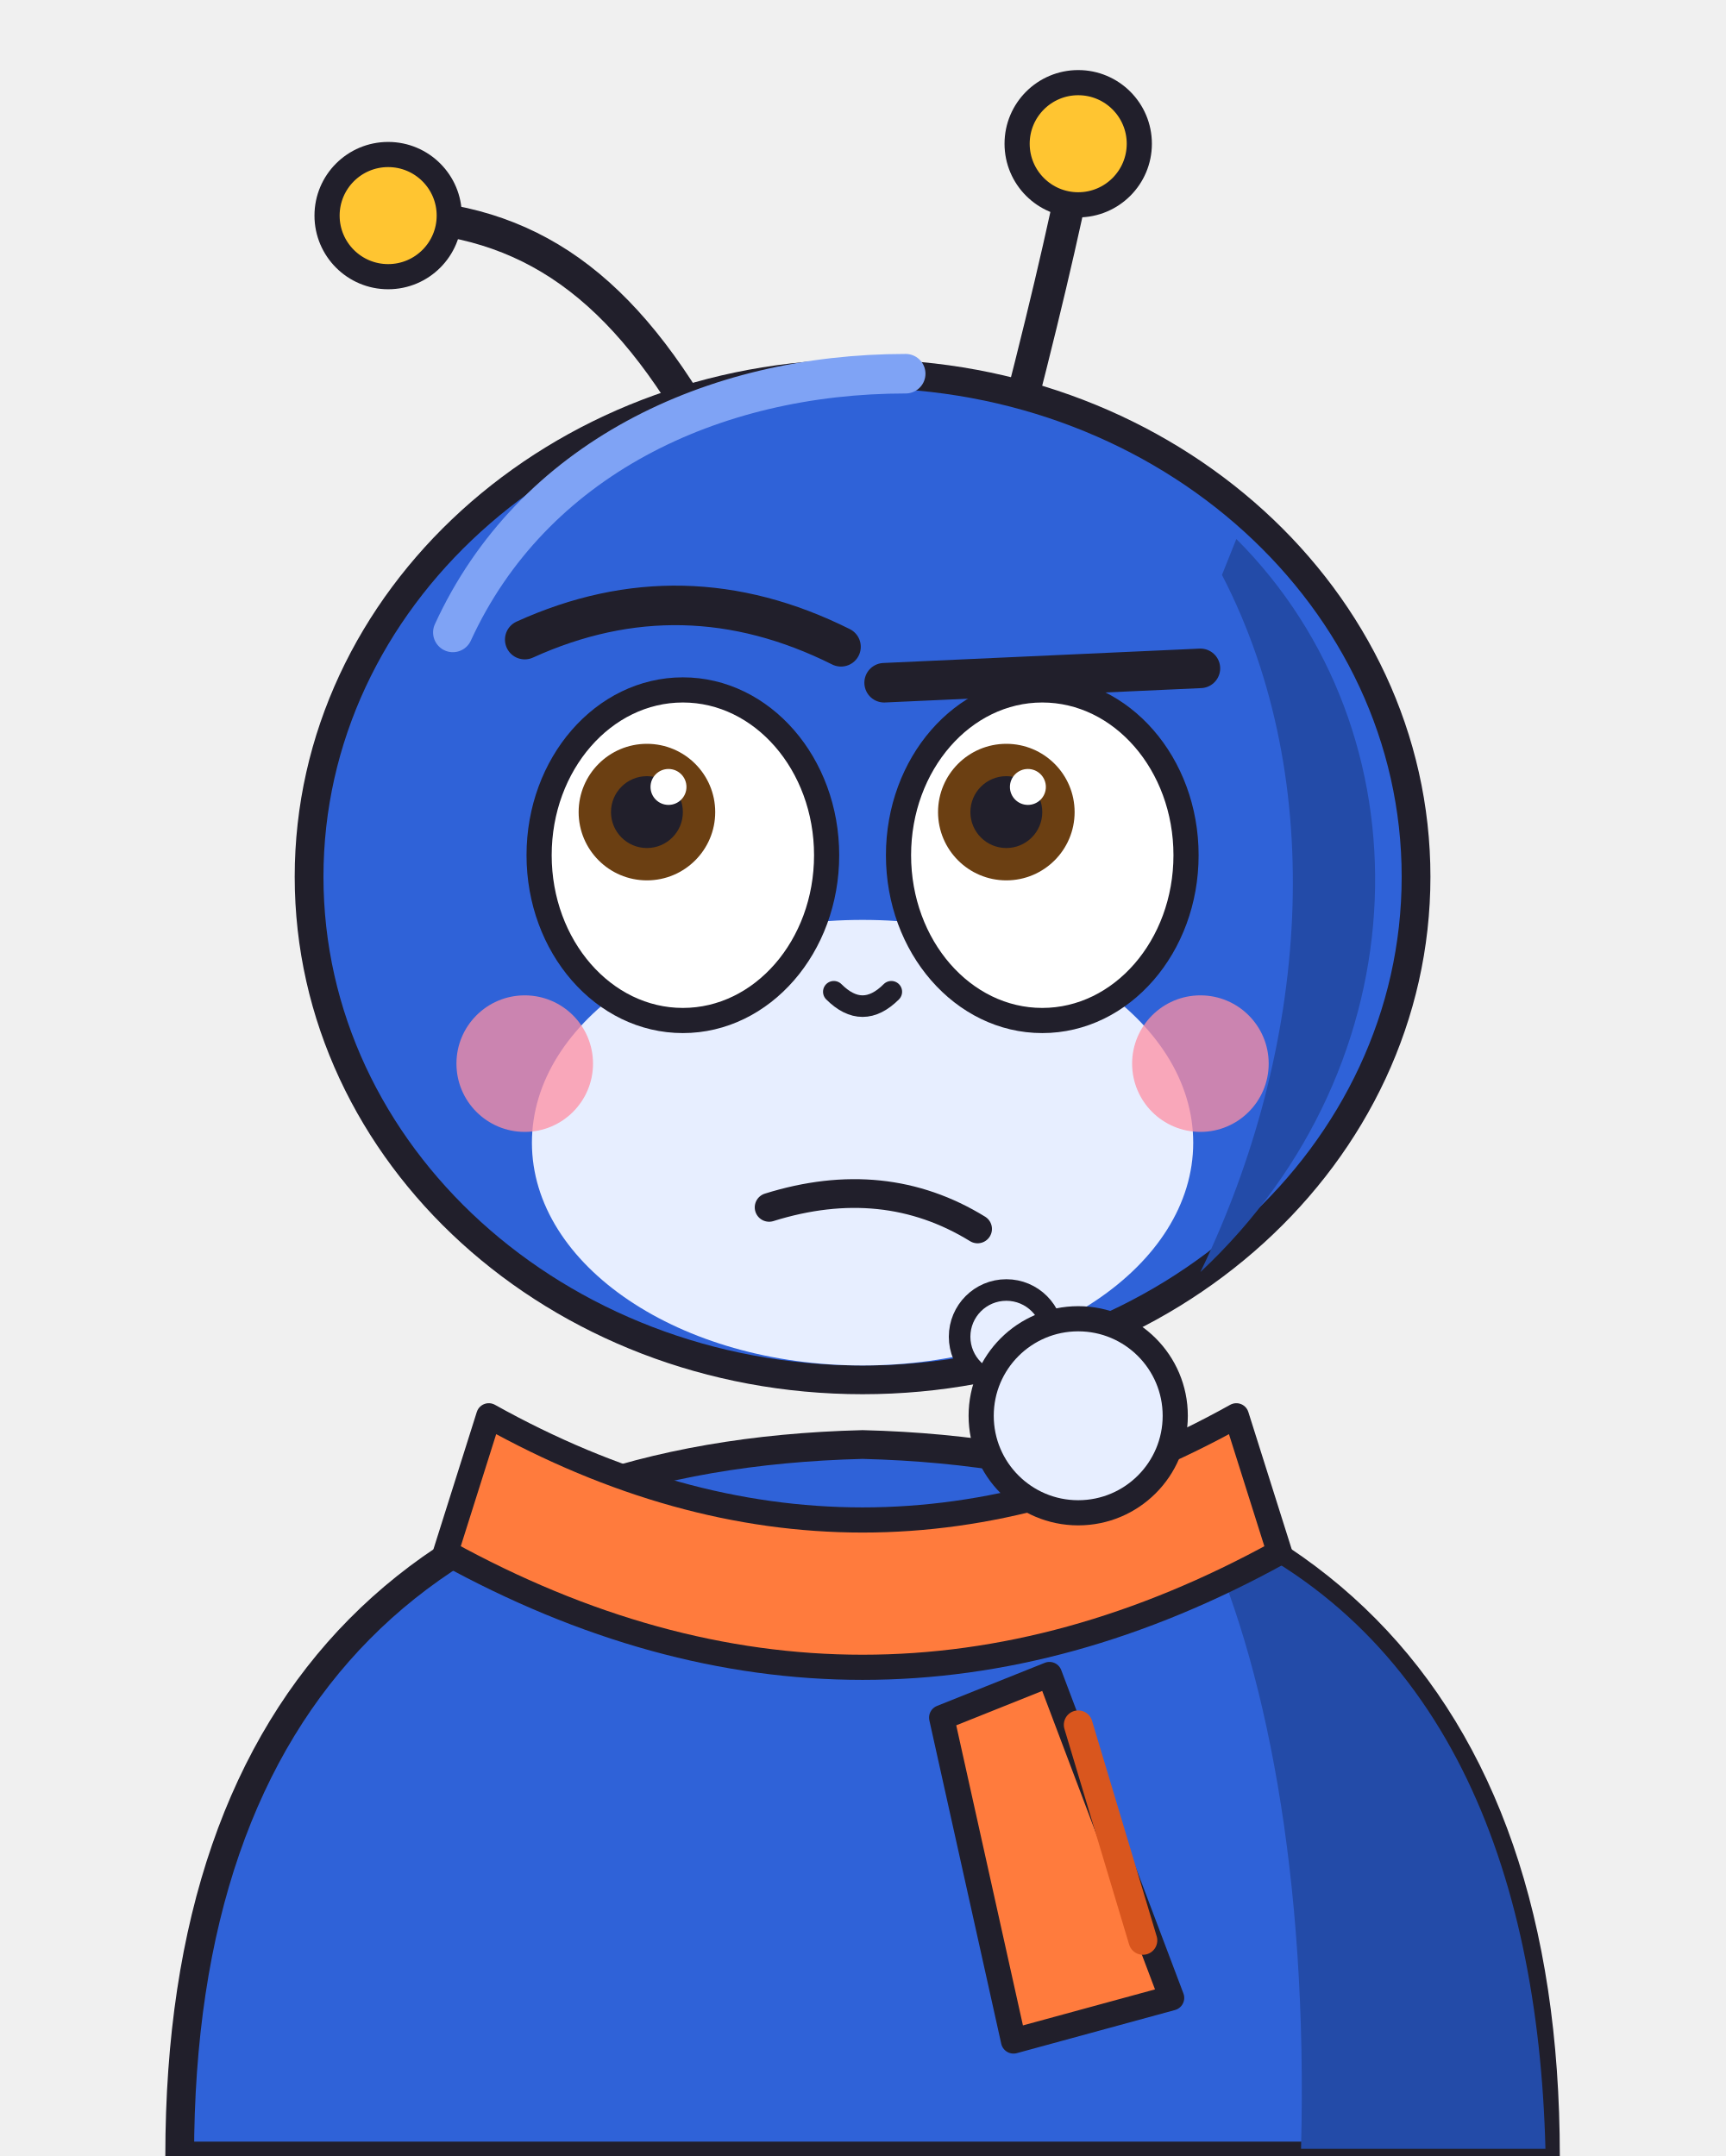
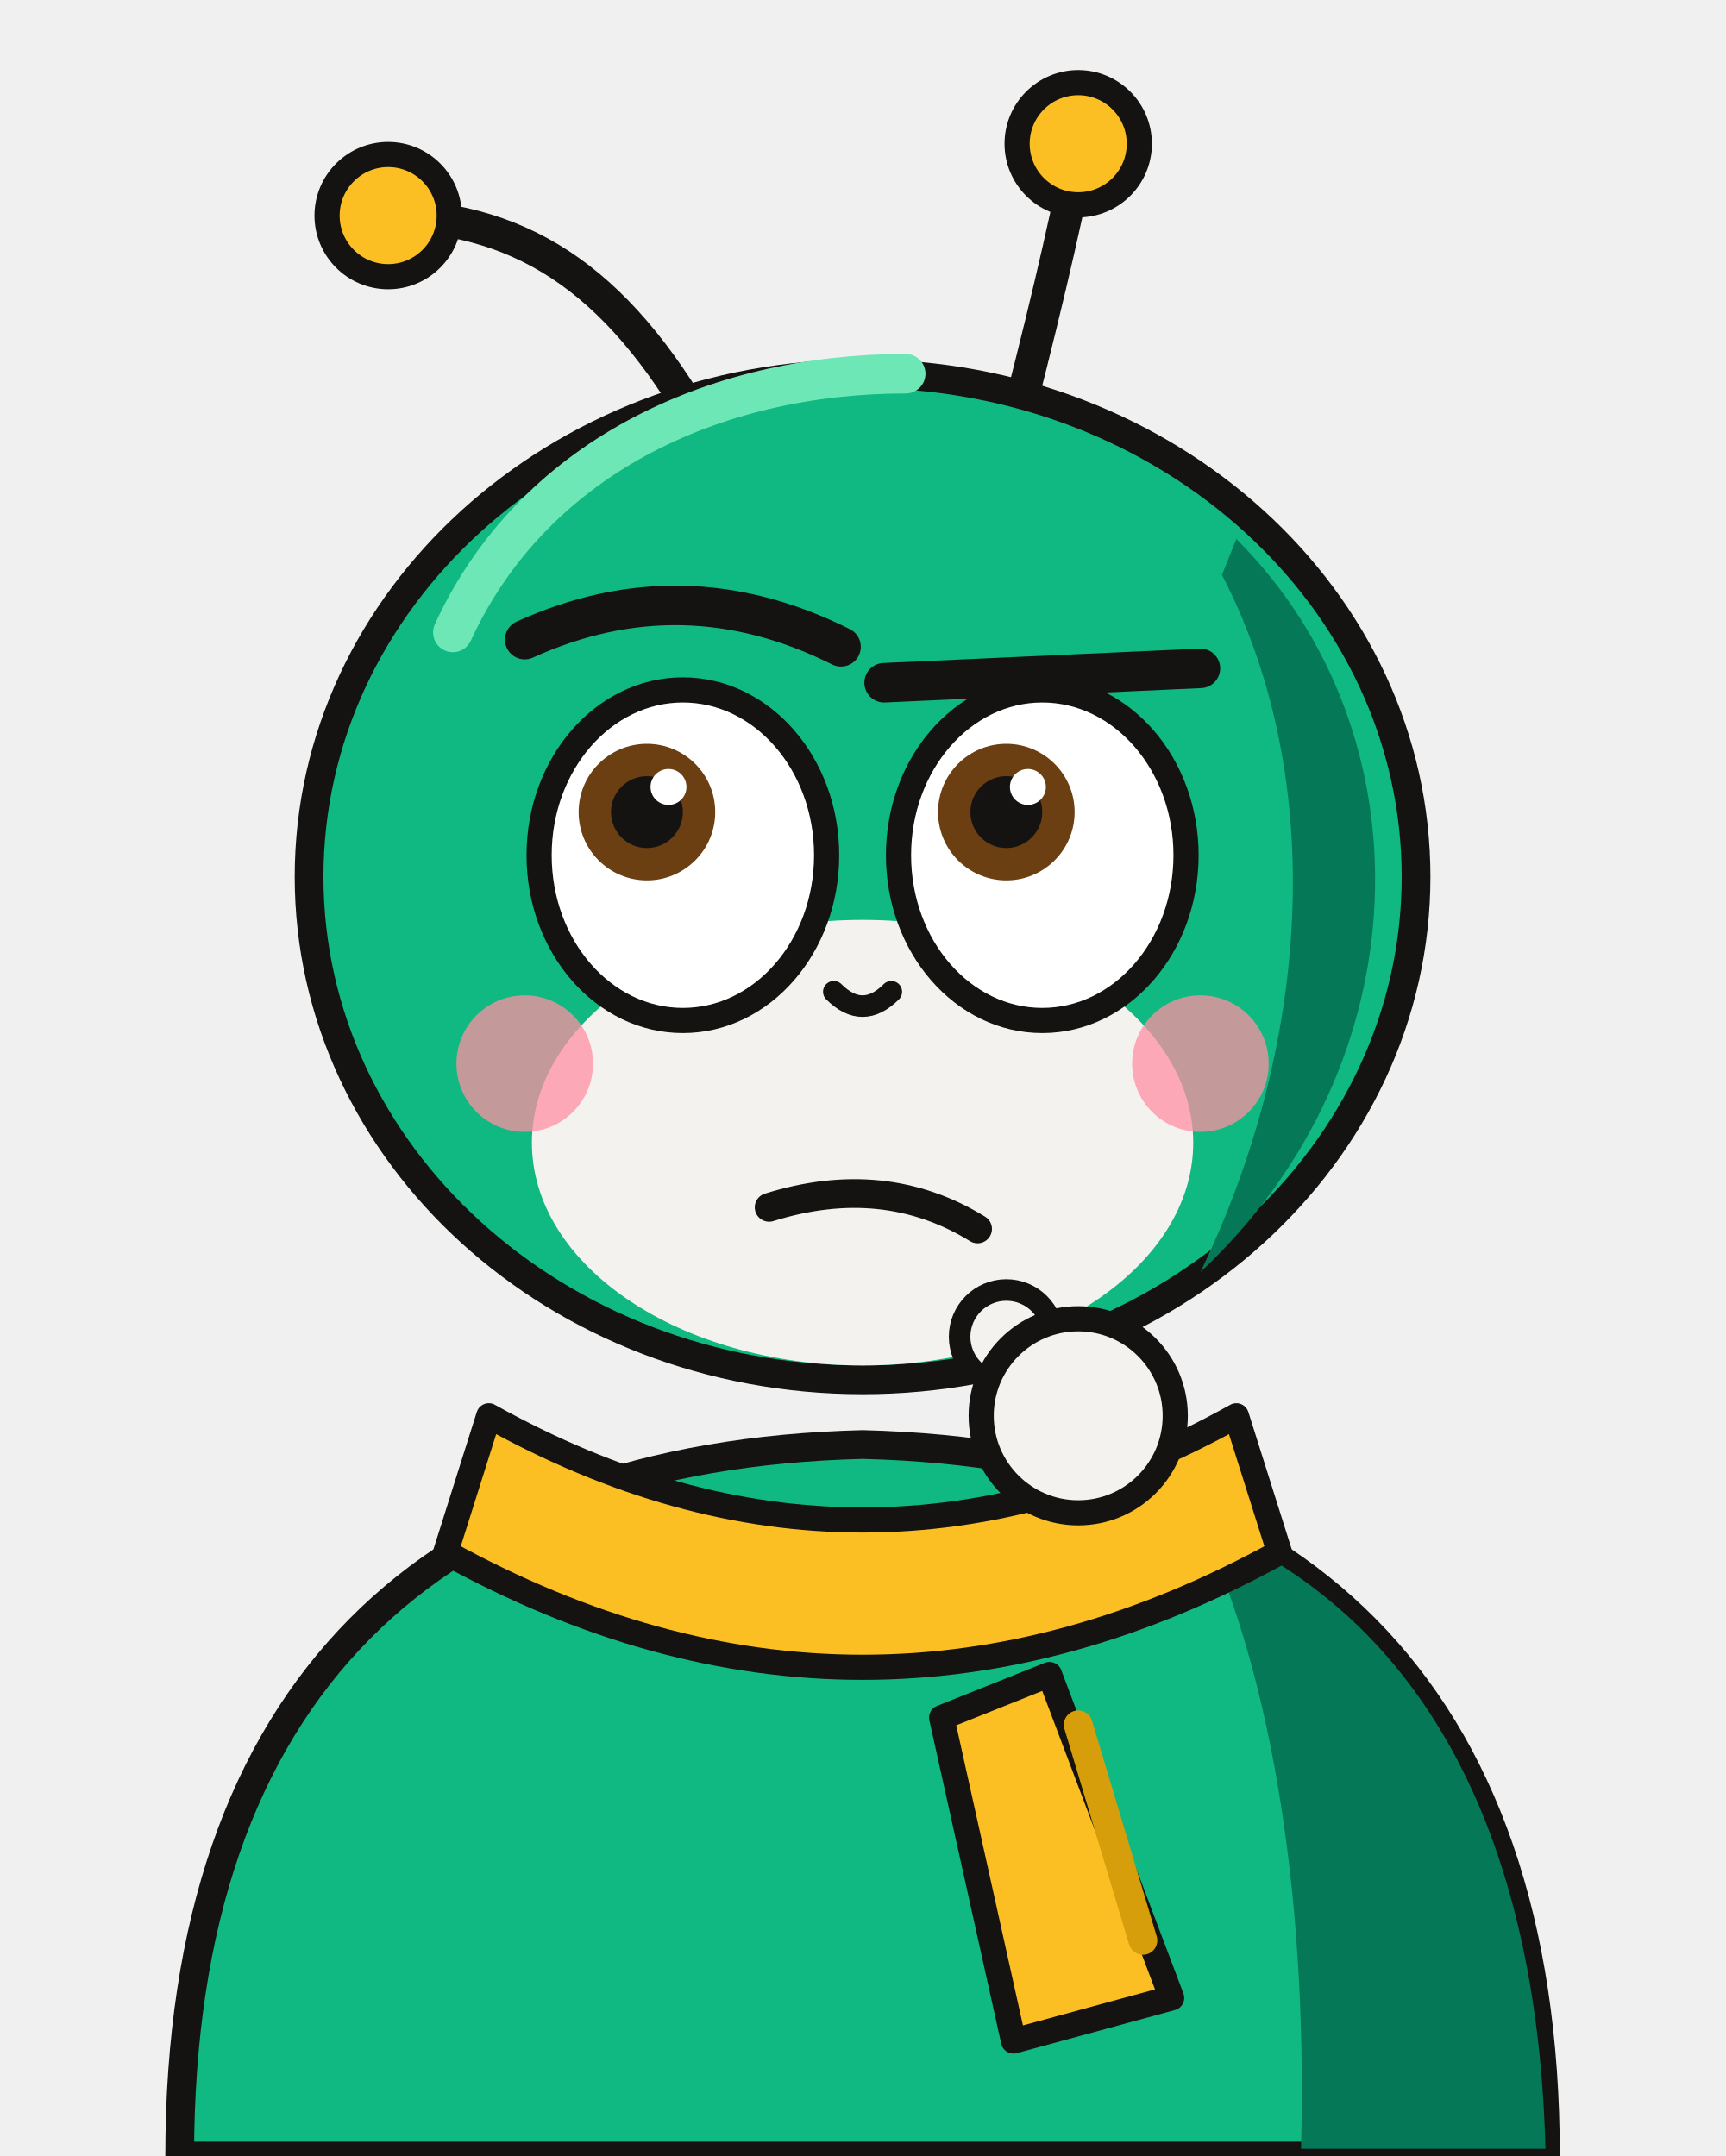
<svg xmlns="http://www.w3.org/2000/svg" width="480" height="600" viewBox="0 0 480 600" stroke-linejoin="round" stroke-linecap="round">
-   <path d="M50 600 C50 470 120 405 240 402 C360 405 430 470 430 600 Z" fill="#2F62D8" stroke="#211F2B" stroke-width="8" />
-   <path d="M334 424 C402 452 428 520 430 598 L362 598 C364 522 352 462 334 424 Z" fill="#234BA8" />
-   <path d="M136 394 Q240 452 344 394 L356 432 Q240 496 124 432 Z" fill="#FF7B3D" stroke="#211F2B" stroke-width="7" />
-   <path d="M292 466 L326 556 L282 568 L262 478 Z" fill="#FF7B3D" stroke="#211F2B" stroke-width="7" />
-   <path d="M300 480 L318 540" stroke="#D9561E" stroke-width="8" fill="none" />
+   <path d="M50 600 C50 470 120 405 240 402 C360 405 430 470 430 600 Z" fill="#10B981" stroke="#151311" stroke-width="8" />
+   <path d="M334 424 C402 452 428 520 430 598 L362 598 C364 522 352 462 334 424 Z" fill="#047857" />
+   <path d="M136 394 Q240 452 344 394 L356 432 Q240 496 124 432 Z" fill="#FBBF24" stroke="#151311" stroke-width="7" />
+   <path d="M292 466 L326 556 L282 568 L262 478 Z" fill="#FBBF24" stroke="#151311" stroke-width="7" />
+   <path d="M300 480 L318 540" stroke="#D69E0B" stroke-width="8" fill="none" />
  <g transform="">
-     <path d="M200 128 C176 82 150 62 112 60" fill="none" stroke="#211F2B" stroke-width="9" />
-     <circle cx="108" cy="60" r="17" fill="#FFC531" stroke="#211F2B" stroke-width="7" />
-     <path d="M280 128 C290 90 296 64 300 44" fill="none" stroke="#211F2B" stroke-width="9" />
-     <circle cx="300" cy="40" r="17" fill="#FFC531" stroke="#211F2B" stroke-width="7" />
-     <ellipse cx="240" cy="244" rx="154" ry="140" fill="#2F62D8" stroke="#211F2B" stroke-width="8" />
-     <path d="M344 150 C398 204 396 296 334 354 C364 292 370 218 340 160 Z" fill="#234BA8" />
-     <path d="M126 176 C148 128 198 104 252 104" fill="none" stroke="#7FA3F5" stroke-width="11" />
-     <ellipse cx="240" cy="318" rx="92" ry="62" fill="#E7EEFF" />
+     <path d="M200 128 C176 82 150 62 112 60" fill="none" stroke="#151311" stroke-width="9" />
+     <circle cx="108" cy="60" r="17" fill="#FBBF24" stroke="#151311" stroke-width="7" />
+     <path d="M280 128 C290 90 296 64 300 44" fill="none" stroke="#151311" stroke-width="9" />
+     <circle cx="300" cy="40" r="17" fill="#FBBF24" stroke="#151311" stroke-width="7" />
+     <ellipse cx="240" cy="244" rx="154" ry="140" fill="#10B981" stroke="#151311" stroke-width="8" />
+     <path d="M344 150 C398 204 396 296 334 354 C364 292 370 218 340 160 Z" fill="#047857" />
+     <path d="M126 176 C148 128 198 104 252 104" fill="none" stroke="#6EE7B7" stroke-width="11" />
+     <ellipse cx="240" cy="318" rx="92" ry="62" fill="#F4F2EE" />
    <circle cx="146" cy="296" r="19" fill="#FF8FA3" fill-opacity=".75" />
    <circle cx="334" cy="296" r="19" fill="#FF8FA3" fill-opacity=".75" />
-     <ellipse cx="190" cy="238" rx="40" ry="46" fill="#FFFFFF" stroke="#211F2B" stroke-width="7" />
+     <ellipse cx="190" cy="238" rx="40" ry="46" fill="#FFFFFF" stroke="#151311" stroke-width="7" />
    <circle cx="180" cy="226" r="19" fill="#6B3F12" />
-     <circle cx="180" cy="226" r="10" fill="#211F2B" />
+     <circle cx="180" cy="226" r="10" fill="#151311" />
    <circle cx="186" cy="219" r="5" fill="#FFFFFF" />
-     <ellipse cx="290" cy="238" rx="40" ry="46" fill="#FFFFFF" stroke="#211F2B" stroke-width="7" />
+     <ellipse cx="290" cy="238" rx="40" ry="46" fill="#FFFFFF" stroke="#151311" stroke-width="7" />
    <circle cx="280" cy="226" r="19" fill="#6B3F12" />
-     <circle cx="280" cy="226" r="10" fill="#211F2B" />
+     <circle cx="280" cy="226" r="10" fill="#151311" />
    <circle cx="286" cy="219" r="5" fill="#FFFFFF" />
-     <path d="M146 178 Q190 158 234 180" fill="none" stroke="#211F2B" stroke-width="11" />
-     <path d="M246 190 L334 186" fill="none" stroke="#211F2B" stroke-width="11" />
-     <path d="M232 276 Q240 284 248 276" fill="none" stroke="#211F2B" stroke-width="6" />
-     <path d="M214 336 Q246 326 272 342" fill="none" stroke="#211F2B" stroke-width="8" />
-     <circle cx="280" cy="372" r="13" fill="#E7EEFF" stroke="#211F2B" stroke-width="6" />
-     <circle cx="300" cy="394" r="27" fill="#E7EEFF" stroke="#211F2B" stroke-width="7" />
+     <path d="M146 178 Q190 158 234 180" fill="none" stroke="#151311" stroke-width="11" />
+     <path d="M246 190 L334 186" fill="none" stroke="#151311" stroke-width="11" />
+     <path d="M232 276 Q240 284 248 276" fill="none" stroke="#151311" stroke-width="6" />
+     <path d="M214 336 Q246 326 272 342" fill="none" stroke="#151311" stroke-width="8" />
+     <circle cx="280" cy="372" r="13" fill="#F4F2EE" stroke="#151311" stroke-width="6" />
+     <circle cx="300" cy="394" r="27" fill="#F4F2EE" stroke="#151311" stroke-width="7" />
  </g>
</svg>
